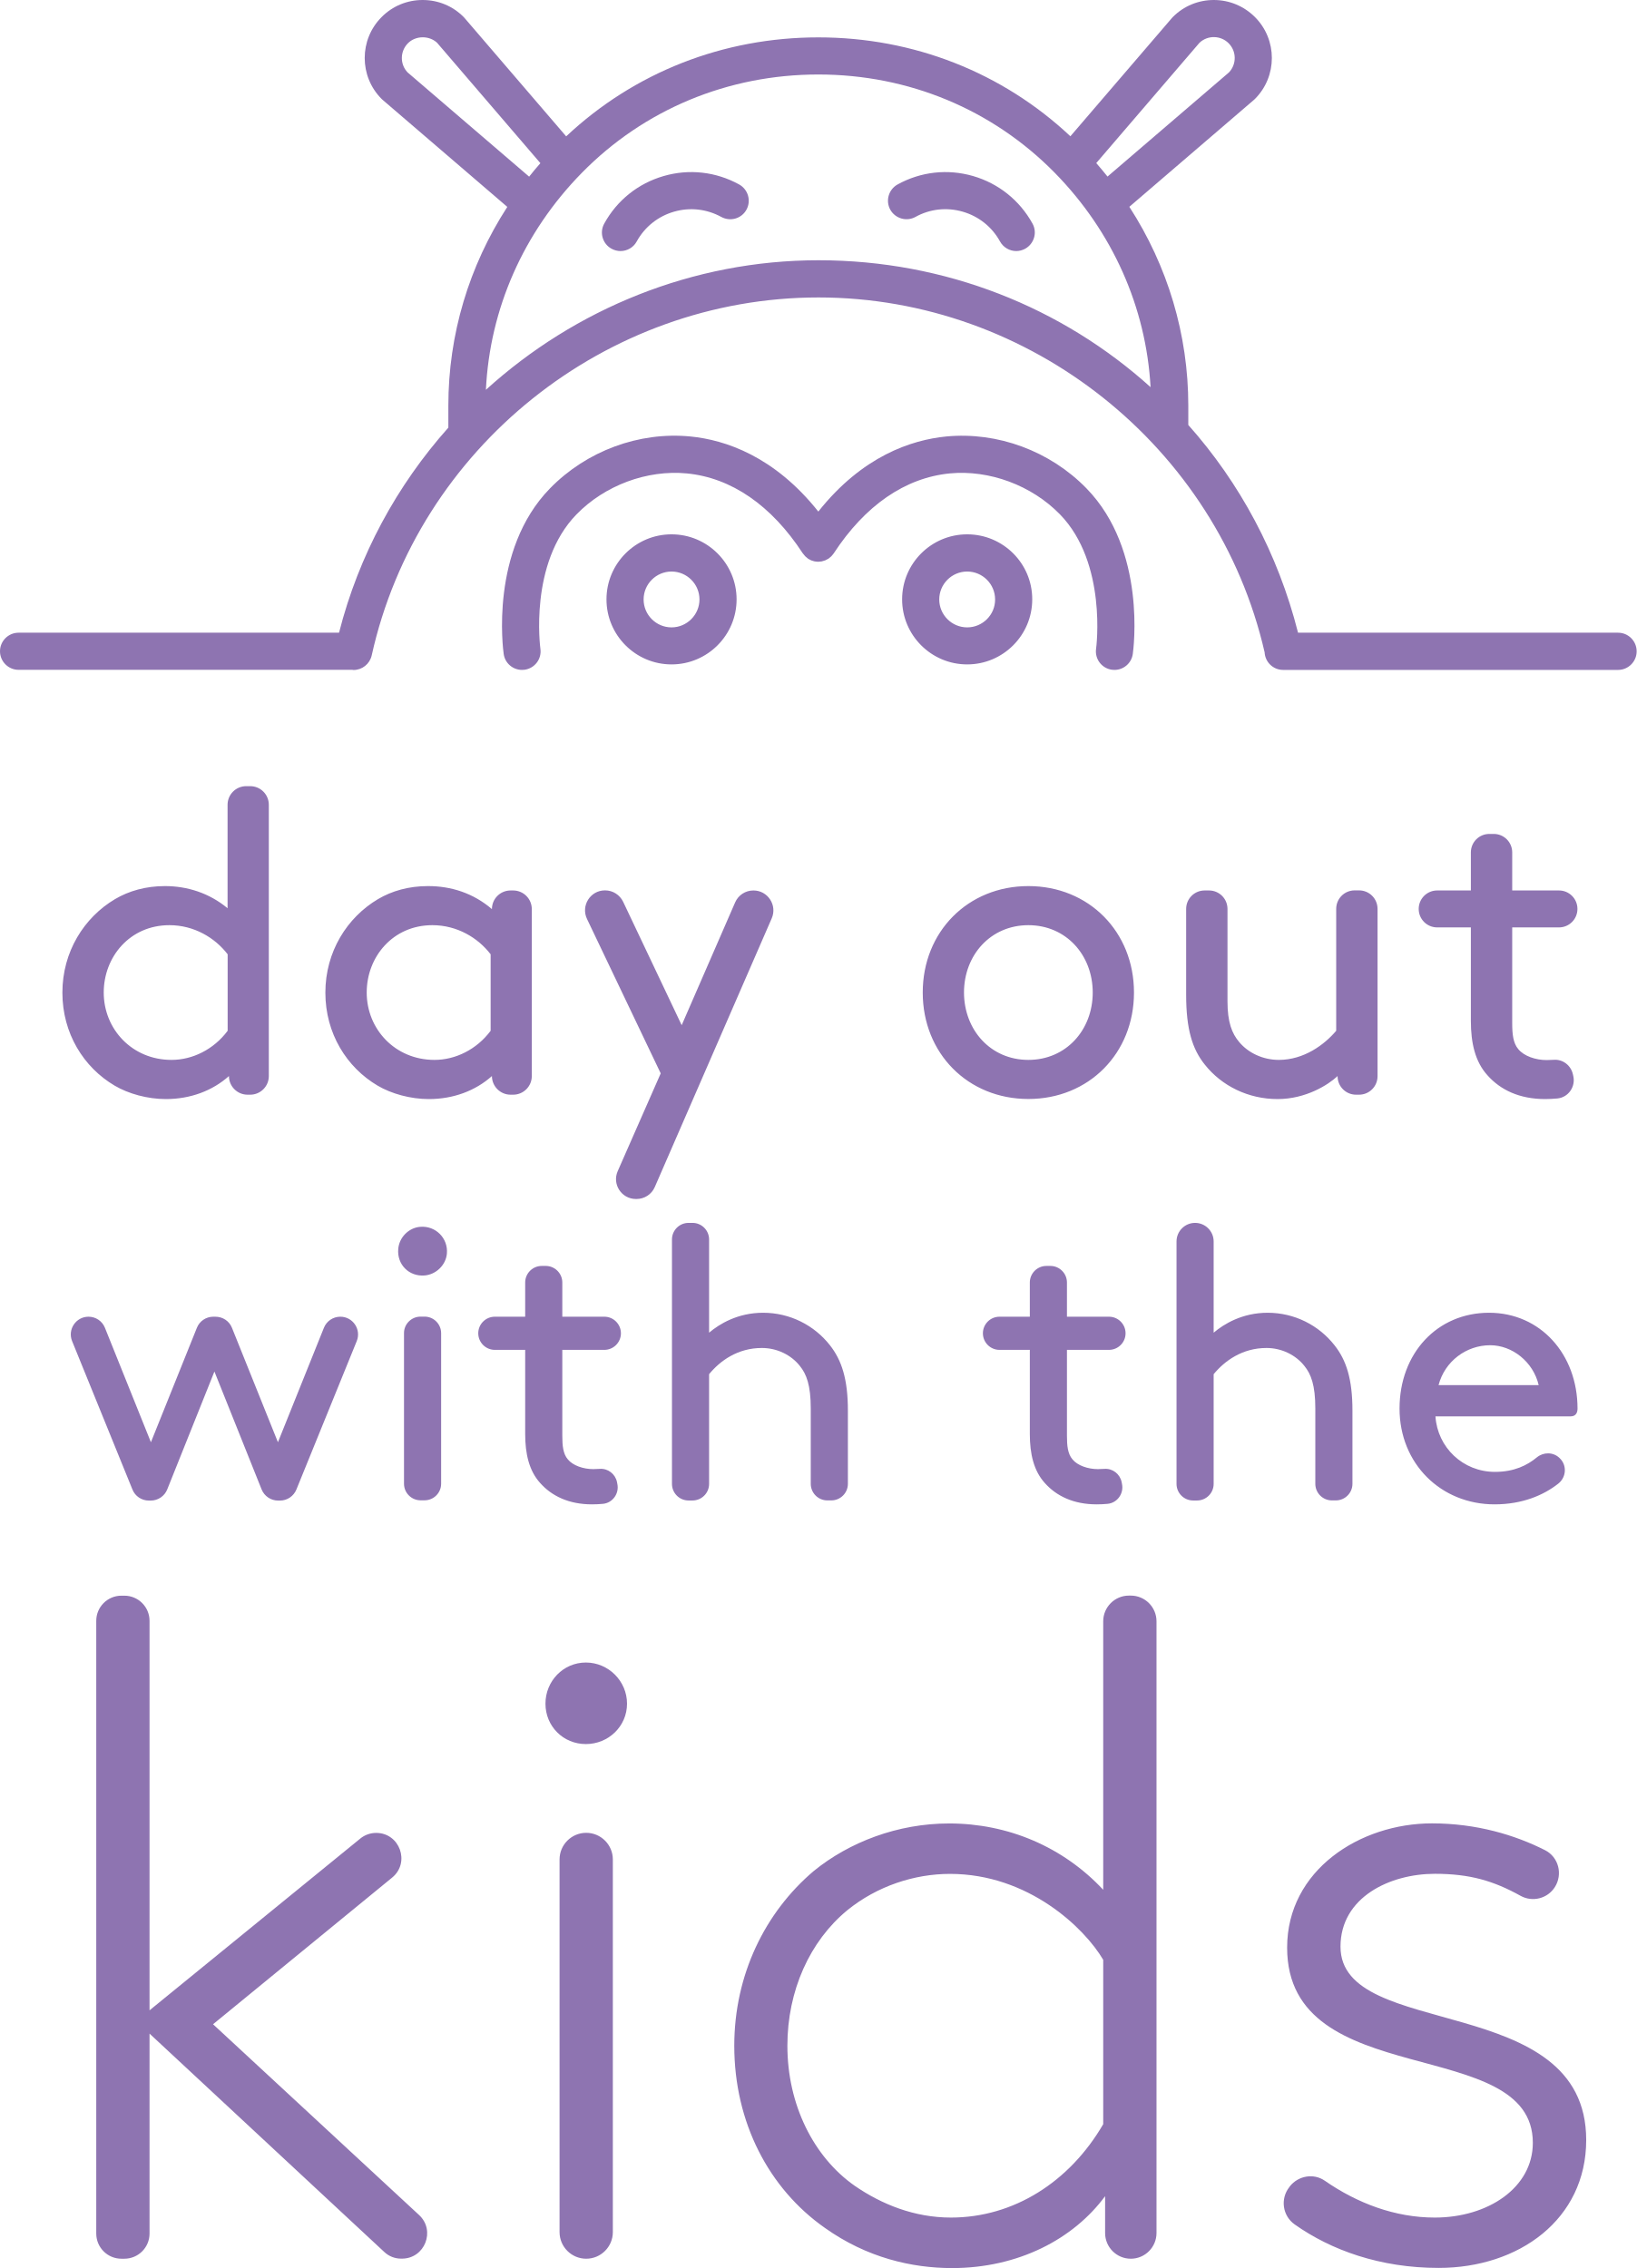
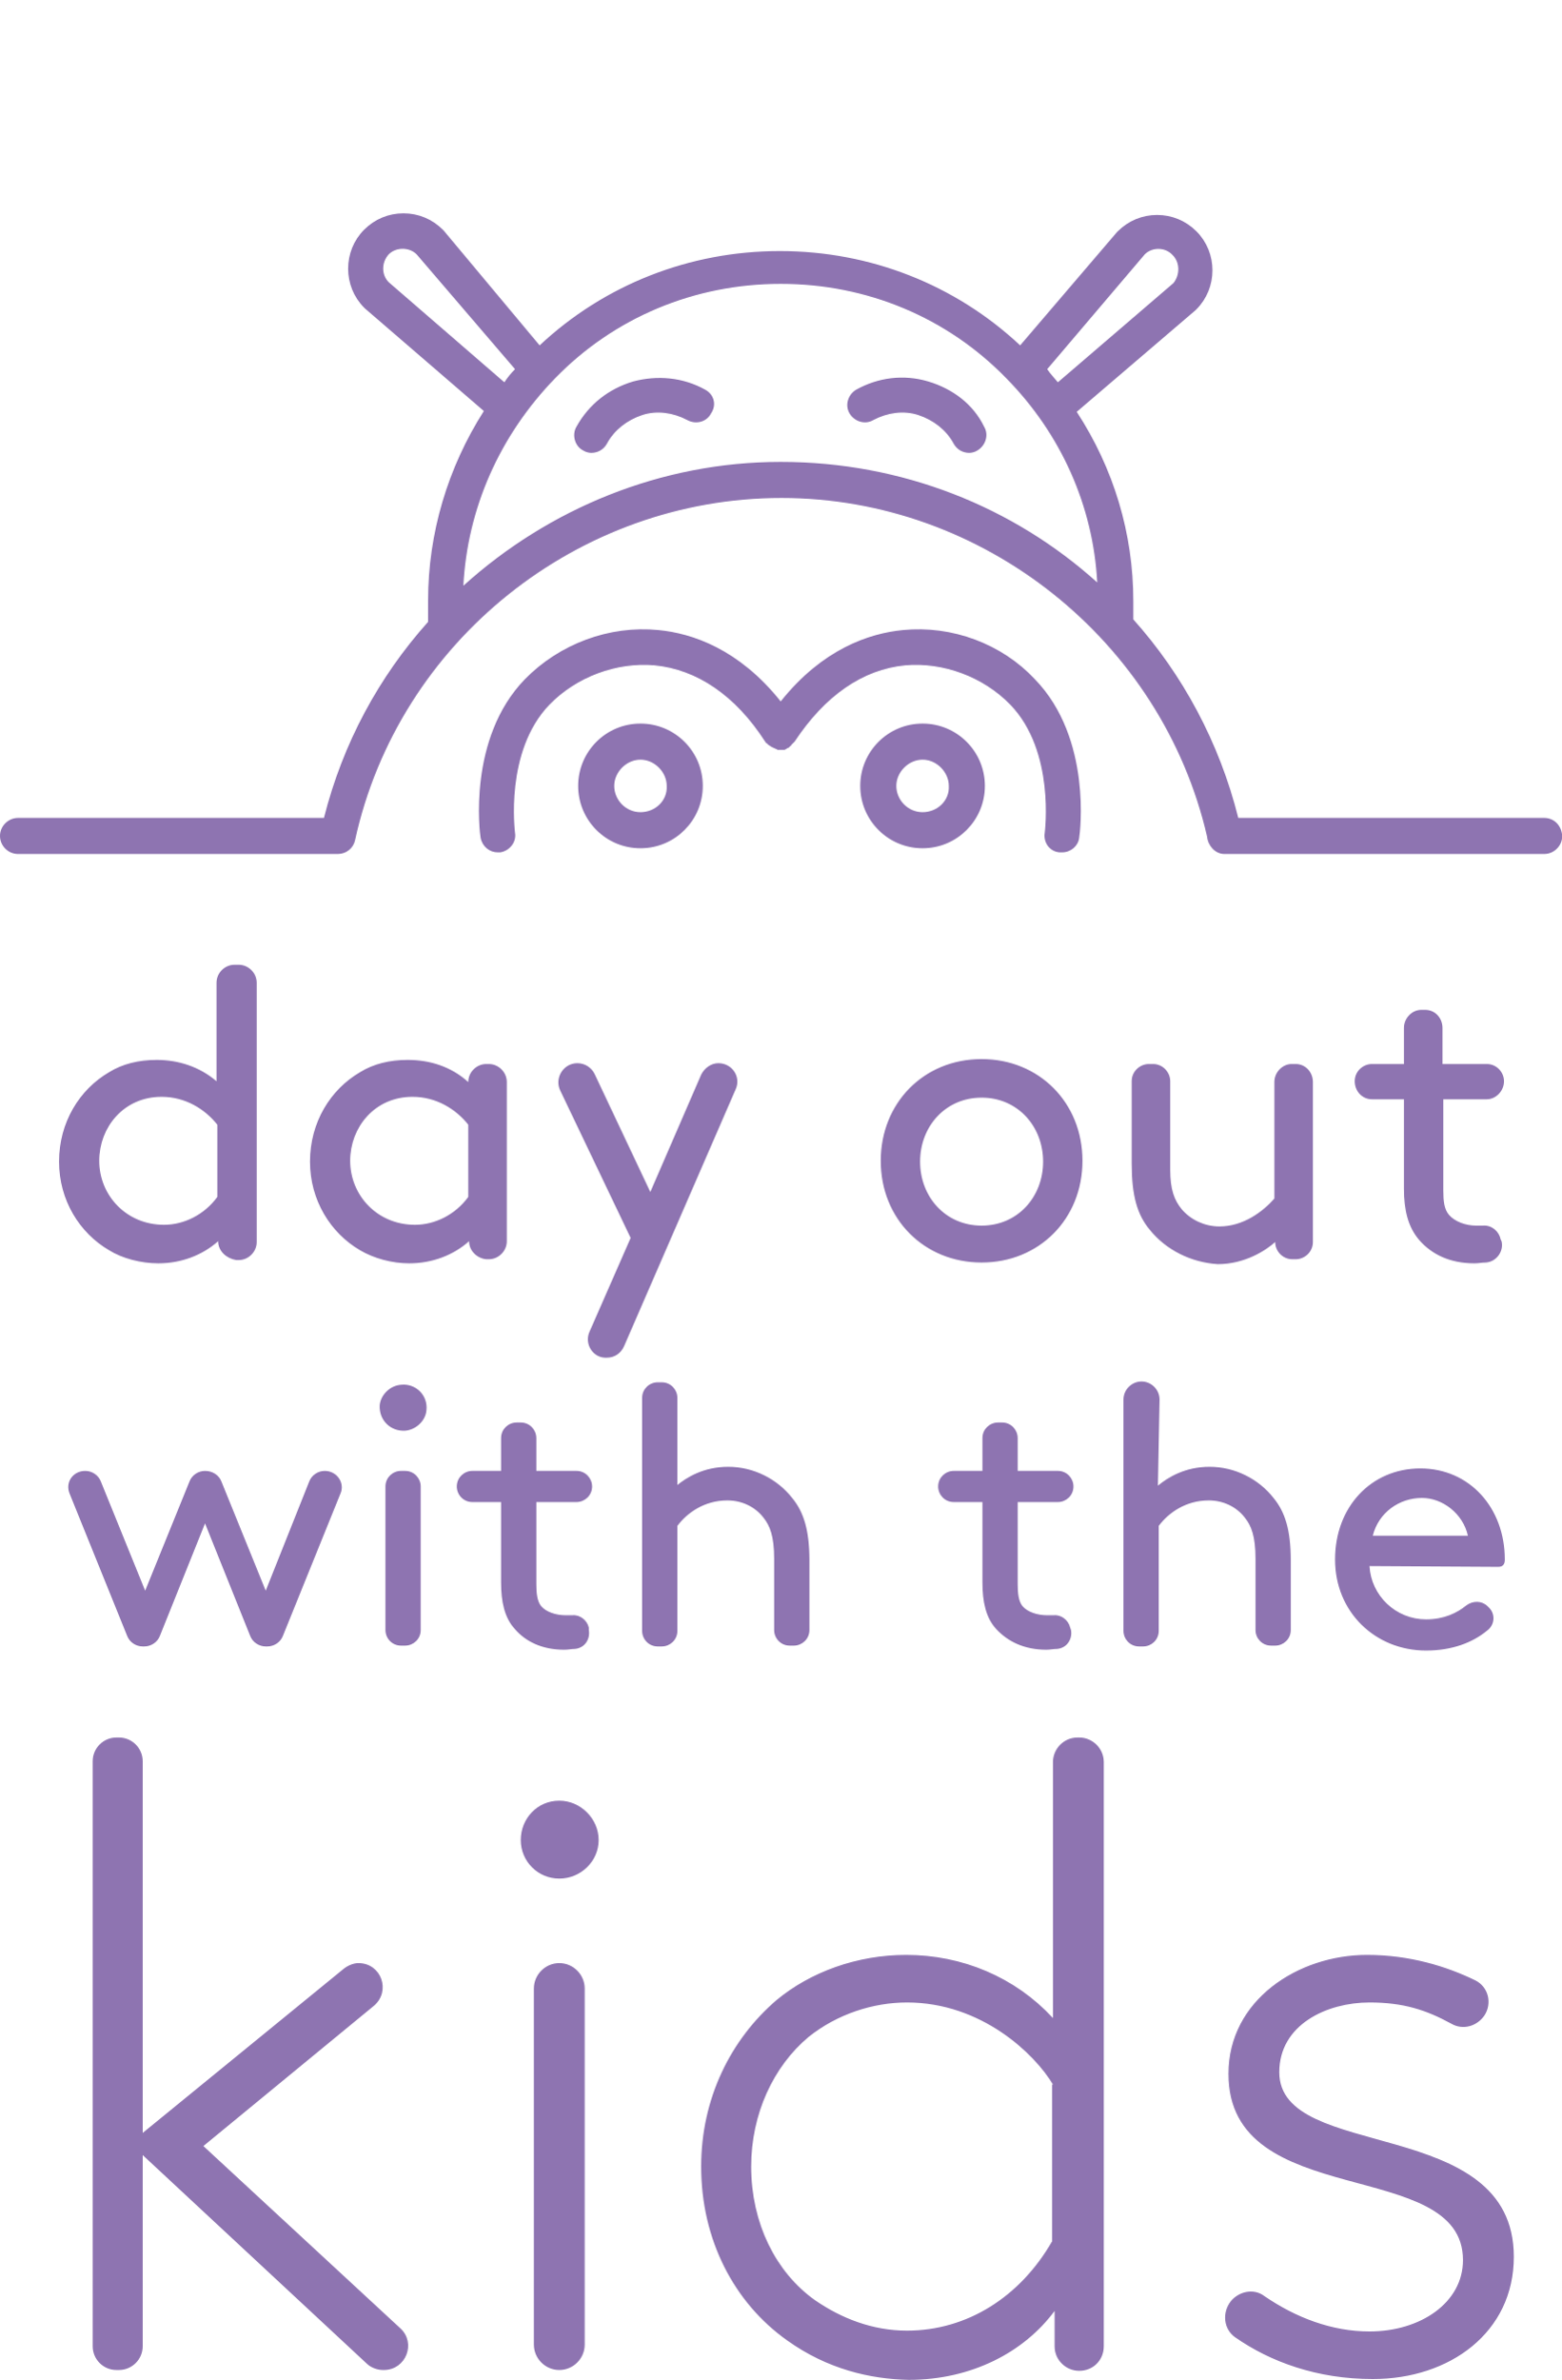
- <svg xmlns="http://www.w3.org/2000/svg" version="1.1" id="Layer_1" x="0px" y="0px" viewBox="0 0 190.44 263.97" style="enable-background:new 0 0 190.44 263.97;" xml:space="preserve">
+ <svg xmlns="http://www.w3.org/2000/svg" version="1.1" id="Layer_1" x="0px" y="0px" viewBox="0 0 190.4 290" style="enable-background:new 0 0 190.4 290;" xml:space="preserve">
  <style type="text/css">
	.st0{fill:#8E74B1;}
</style>
-   <path class="st0" d="M26.64,125.24c-1.92,1.72-4.5,2.68-7.34,2.68c-2.12,0-4.35-0.61-5.97-1.57c-3.59-2.12-6.07-6.07-6.07-10.82  c0-4.76,2.53-8.75,6.12-10.88c1.62-0.96,3.59-1.52,5.82-1.52c2.58,0,5.16,0.81,7.28,2.58V93.67c0-1.2,0.97-2.17,2.17-2.17h0.46  c1.2,0,2.17,0.97,2.17,2.17v31.57c0,1.2-0.97,2.17-2.17,2.17h-0.3C27.61,127.41,26.64,126.44,26.64,125.24L26.64,125.24z   M26.49,111.07c-1.47-1.92-3.9-3.39-6.78-3.39c-4.6,0-7.64,3.69-7.64,7.84c0,4.25,3.29,7.84,7.89,7.84c2.43,0,4.91-1.21,6.53-3.39  V111.07z M57.24,125.24c-1.92,1.72-4.5,2.68-7.34,2.68c-2.12,0-4.35-0.61-5.97-1.57c-3.59-2.12-6.07-6.07-6.07-10.82  c0-4.76,2.53-8.75,6.12-10.88c1.62-0.96,3.59-1.52,5.82-1.52c2.68,0,5.26,0.81,7.44,2.68v0c0-1.2,0.97-2.17,2.17-2.17h0.3  c1.2,0,2.17,0.97,2.17,2.17v19.43c0,1.2-0.97,2.17-2.17,2.17h-0.3C58.22,127.41,57.24,126.44,57.24,125.24L57.24,125.24z   M57.09,111.07c-1.47-1.92-3.9-3.39-6.78-3.39c-4.6,0-7.64,3.69-7.64,7.84c0,4.25,3.29,7.84,7.89,7.84c2.43,0,4.91-1.21,6.53-3.39  V111.07z M71.88,136.3l5-11.37l-8.58-17.98c-0.73-1.54,0.39-3.32,2.09-3.32h0.02c0.9,0,1.71,0.52,2.1,1.33l6.81,14.36l6.22-14.29  c0.37-0.85,1.2-1.39,2.13-1.39h0c1.67,0,2.79,1.71,2.13,3.24l-13.61,31.28c-0.37,0.85-1.2,1.39-2.13,1.39H74  C72.32,139.55,71.2,137.83,71.88,136.3z M119.66,103.13c7.03,0,12.29,5.31,12.29,12.39s-5.26,12.39-12.29,12.39  s-12.29-5.31-12.29-12.39S112.63,103.13,119.66,103.13z M119.66,123.36c4.4,0,7.49-3.49,7.49-7.84c0-4.35-3.09-7.84-7.49-7.84  c-4.4,0-7.49,3.49-7.49,7.84C112.18,119.87,115.26,123.36,119.66,123.36z M140.2,123.92c-1.47-1.82-2.18-4.15-2.18-8.14v-9.99  c0-1.19,0.96-2.15,2.15-2.15h0.51c1.19,0,2.15,0.96,2.15,2.15v10.75c0,2.43,0.51,3.74,1.37,4.75c1.06,1.27,2.78,2.07,4.6,2.07  c2.93,0,5.31-1.77,6.68-3.39v-14.19c0-1.19,0.96-2.15,2.15-2.15h0.51c1.19,0,2.15,0.96,2.15,2.15v19.48c0,1.19-0.96,2.15-2.15,2.15  h-0.35c-1.19,0-2.15-0.96-2.15-2.15v-0.02c-1.06,1.01-3.69,2.68-6.98,2.68C145.26,127.92,142.17,126.4,140.2,123.92z M183.07,125.25  c0.28,1.25-0.59,2.48-1.86,2.6c-0.46,0.04-0.94,0.07-1.41,0.07c-2.99,0-5.21-1.06-6.73-2.78c-1.42-1.57-1.92-3.74-1.92-6.32v-10.88  h-3.92c-1.19,0-2.15-0.96-2.15-2.15v0c0-1.19,0.96-2.15,2.15-2.15h3.92v-4.43c0-1.19,0.96-2.15,2.15-2.15h0.51  c1.19,0,2.15,0.96,2.15,2.15v4.43h5.44c1.19,0,2.15,0.96,2.15,2.15v0c0,1.19-0.96,2.15-2.15,2.15h-5.44v11.13  c0,1.27,0.1,2.33,0.71,3.04c0.66,0.81,2.02,1.27,3.29,1.27c0.24,0,0.53-0.01,0.84-0.03c1.05-0.08,1.99,0.65,2.22,1.68L183.07,125.25  z M26.99,154.54l5.35,13.32l5.35-13.32c0.31-0.78,1.07-1.29,1.91-1.29h0c1.46,0,2.46,1.48,1.91,2.84l-7.02,17.27  c-0.32,0.78-1.07,1.29-1.91,1.29h-0.22c-0.84,0-1.6-0.51-1.92-1.3l-5.49-13.72l-5.49,13.72c-0.31,0.78-1.07,1.3-1.92,1.3h-0.22  c-0.84,0-1.6-0.51-1.91-1.29l-7.02-17.27c-0.55-1.36,0.45-2.84,1.91-2.84h0c0.84,0,1.6,0.51,1.91,1.29l5.35,13.32l5.35-13.32  c0.31-0.78,1.07-1.29,1.91-1.29h0.21C25.92,153.24,26.68,153.76,26.99,154.54z M48.88,142.79c1.8-0.16,3.28,1.32,3.12,3.12  c-0.12,1.33-1.26,2.43-2.59,2.54c-1.81,0.15-3.23-1.27-3.07-3.08C46.44,144.04,47.54,142.9,48.88,142.79z M48.94,153.24h0.46  c1.07,0,1.93,0.87,1.93,1.93v17.52c0,1.07-0.87,1.93-1.93,1.93h-0.46c-1.07,0-1.93-0.87-1.93-1.93v-17.52  C47,154.11,47.87,153.24,48.94,153.24z M71.83,172.69c0.25,1.12-0.53,2.23-1.67,2.34c-0.42,0.04-0.85,0.06-1.27,0.06  c-2.69,0-4.69-0.96-6.05-2.5c-1.27-1.41-1.73-3.37-1.73-5.69v-9.79h-3.53c-1.07,0-1.93-0.87-1.93-1.93l0,0  c0-1.07,0.87-1.93,1.93-1.93h3.53v-3.98c0-1.07,0.87-1.93,1.93-1.93h0.46c1.07,0,1.93,0.87,1.93,1.93v3.98h4.89  c1.07,0,1.93,0.87,1.93,1.93l0,0c0,1.07-0.87,1.93-1.93,1.93h-4.89v10.01c0,1.14,0.09,2.09,0.64,2.73c0.59,0.73,1.82,1.14,2.96,1.14  c0.21,0,0.48-0.01,0.76-0.03c0.95-0.07,1.8,0.59,2,1.52L71.83,172.69z M82.51,155.11c1.18-1,3.32-2.32,6.28-2.32  c3.14,0,5.96,1.46,7.78,3.78c1.36,1.73,2.09,3.92,2.09,7.6v8.53c0,1.07-0.87,1.93-1.93,1.93h-0.46c-1.07,0-1.93-0.87-1.93-1.93  v-8.76c0-2.73-0.5-4.01-1.27-4.96c-1-1.27-2.64-2.09-4.42-2.09c-2.82,0-4.87,1.5-6.14,3.05v12.77c0,1.07-0.87,1.93-1.93,1.93h-0.46  c-1.07,0-1.93-0.87-1.93-1.93v-28.45c0-1.07,0.87-1.93,1.93-1.93h0.46c1.07,0,1.93,0.87,1.93,1.93V155.11z M130.55,172.69  c0.25,1.12-0.53,2.23-1.67,2.34c-0.42,0.04-0.85,0.06-1.27,0.06c-2.68,0-4.69-0.96-6.05-2.5c-1.27-1.41-1.73-3.37-1.73-5.69v-9.79  h-3.53c-1.07,0-1.93-0.87-1.93-1.93l0,0c0-1.07,0.87-1.93,1.93-1.93h3.53v-3.98c0-1.07,0.87-1.93,1.93-1.93h0.46  c1.07,0,1.93,0.87,1.93,1.93v3.98h4.89c1.07,0,1.93,0.87,1.93,1.93l0,0c0,1.07-0.87,1.93-1.93,1.93h-4.89v10.01  c0,1.14,0.09,2.09,0.64,2.73c0.59,0.73,1.82,1.14,2.96,1.14c0.21,0,0.48-0.01,0.76-0.03c0.95-0.07,1.8,0.59,2,1.52L130.55,172.69z   M141.22,155.11c1.18-1,3.32-2.32,6.28-2.32c3.14,0,5.96,1.46,7.78,3.78c1.37,1.73,2.09,3.92,2.09,7.6v8.53  c0,1.07-0.87,1.93-1.93,1.93h-0.46c-1.07,0-1.93-0.87-1.93-1.93v-8.76c0-2.73-0.5-4.01-1.27-4.96c-1-1.27-2.64-2.09-4.41-2.09  c-2.82,0-4.87,1.5-6.15,3.05v12.77c0,1.07-0.87,1.93-1.93,1.93h-0.46c-1.07,0-1.93-0.87-1.93-1.93v-28.22  c0-1.19,0.97-2.16,2.16-2.16l0,0c1.19,0,2.16,0.97,2.16,2.16V155.11z M167.03,164.85c0.23,3.6,3.19,6.46,6.92,6.46  c2.24,0,3.75-0.76,4.88-1.69c0.77-0.63,1.88-0.63,2.61,0.05l0.05,0.05c0.86,0.82,0.77,2.21-0.16,2.95  c-1.73,1.37-4.22,2.42-7.42,2.42c-6.24,0-11.06-4.73-11.06-11.15c0-6.42,4.37-11.15,10.42-11.15c5.96,0,10.29,4.82,10.29,11.15  c0,0.37-0.12,0.9-0.79,0.91H167.03z M167.39,161.21h11.65c-0.64-2.73-3.1-4.64-5.64-4.64C170.62,156.57,168.12,158.43,167.39,161.21  z M44.71,262.1L17.4,236.69v23.27c0,1.62-1.31,2.93-2.93,2.93h-0.34c-1.62,0-2.93-1.31-2.93-2.93v-71.31c0-1.62,1.31-2.93,2.93-2.93  h0.34c1.62,0,2.93,1.31,2.93,2.93v45.33l24.52-19.99c0.52-0.43,1.18-0.66,1.85-0.66h0c2.75,0,3.99,3.45,1.86,5.2L24.79,235.6  l23.97,22.2c1.96,1.81,0.67,5.08-1.99,5.08H46.7C45.96,262.89,45.25,262.61,44.71,262.1z M68.17,193.5c2.63,0,4.79,2.16,4.79,4.79  s-2.16,4.7-4.79,4.7c-2.63,0-4.7-2.07-4.7-4.7S65.54,193.5,68.17,193.5z M68.21,213.32L68.21,213.32c1.71,0,3.1,1.39,3.1,3.1v43.37  c0,1.71-1.39,3.1-3.1,3.1h0c-1.71,0-3.1-1.39-3.1-3.1v-43.37C65.11,214.71,66.5,213.32,68.21,213.32z M95.98,259.3  c-6.52-4.57-10.54-12.28-10.54-21.2c0-8.26,3.59-15.54,9.24-20.33c4.13-3.37,9.78-5.54,15.76-5.54c6.85,0,13.26,2.72,17.93,7.72  V188.7c0-1.65,1.34-2.99,2.99-2.99h0.22c1.65,0,2.99,1.34,2.99,2.99v71.2c0,1.65-1.34,2.99-2.99,2.99h0c-1.65,0-2.99-1.34-2.99-2.99  v-4.29c-3.69,5-10.11,8.37-17.83,8.37C106.09,263.97,100.87,262.78,95.98,259.3z M128.37,228.1c-2.17-3.7-8.7-10-17.83-10  c-4.13,0-8.48,1.41-11.96,4.24c-4.35,3.59-6.96,9.35-6.96,15.76c0,6.85,3.04,12.94,7.83,16.3c3.15,2.17,6.96,3.7,11.2,3.7  c7.28,0,13.8-4.13,17.72-10.87V228.1z M150.09,254.46c0.98-1.23,2.76-1.55,4.06-0.65c3.79,2.63,8.18,4.29,12.8,4.29  c6.2,0,11.41-3.48,11.41-8.7c0-12.72-28.59-5.76-28.59-22.72c0-9.02,8.48-14.46,16.85-14.46c5.2,0,9.68,1.36,13.16,3.12  c1.58,0.8,2.09,2.81,1.14,4.3l0,0c-0.85,1.34-2.61,1.78-3.99,1.01c-3.12-1.73-5.88-2.56-9.97-2.56c-5.22,0-10.98,2.72-10.98,8.48  c0,10.98,28.59,5.11,28.59,22.5c0,9.24-7.83,14.89-17.17,14.89c-6.82,0-12.52-2.07-16.75-5.06c-1.42-1-1.7-2.99-0.62-4.35  L150.09,254.46z M78.14,62.19c-4.18,0-7.57,3.4-7.57,7.57c0,4.18,3.4,7.57,7.57,7.57c4.18,0,7.57-3.4,7.57-7.57  C85.71,65.58,82.31,62.19,78.14,62.19z M78.14,73.02c-1.79,0-3.25-1.46-3.25-3.25c0-1.79,1.46-3.25,3.25-3.25  c1.79,0,3.25,1.46,3.25,3.25C81.39,71.55,79.93,73.02,78.14,73.02z M112.54,62.19c-4.18,0-7.57,3.4-7.57,7.57  c0,4.18,3.4,7.57,7.57,7.57c4.18,0,7.57-3.4,7.57-7.57C120.12,65.58,116.72,62.19,112.54,62.19z M112.54,73.02  c-1.79,0-3.25-1.46-3.25-3.25c0-1.79,1.46-3.25,3.25-3.25c1.79,0,3.25,1.46,3.25,3.25C115.8,71.55,114.34,73.02,112.54,73.02z   M188.28,73.64h-37.24c-2.34-9.24-6.79-17.46-12.77-24.18v-2.25c0-8.27-2.4-16.24-6.86-23.14l14.49-12.44  c0.04-0.04,0.08-0.07,0.12-0.11c2.63-2.63,2.63-6.91,0-9.54C144.73,0.7,143.04,0,141.24,0c-1.8,0-3.5,0.7-4.77,1.98  c-0.04,0.04-0.08,0.08-0.11,0.12l-11.81,13.76c-7.91-7.43-18.26-11.51-29.33-11.51c-11.07,0-21.42,4.08-29.34,11.52L54.06,2.1  c-0.04-0.04-0.07-0.08-0.11-0.12C52.68,0.7,50.99,0,49.18,0c-1.8,0-3.5,0.7-4.77,1.98c-2.63,2.63-2.63,6.91,0,9.54  c0.04,0.04,0.08,0.08,0.12,0.11l14.5,12.45c-4.46,6.89-6.86,14.86-6.86,23.13v2.56C46.2,56.47,41.75,64.6,39.45,73.64H2.16  C0.97,73.64,0,74.61,0,75.8c0,1.19,0.97,2.16,2.16,2.16h38.83c0.05,0,0.1,0.02,0.15,0.02c0.99,0,1.88-0.69,2.11-1.69  c5.35-24.15,27.22-41.67,51.99-41.67c24.61,0,46.41,17.36,51.91,41.3c0.06,1.14,0.99,2.05,2.15,2.05h38.98  c1.19,0,2.16-0.97,2.16-2.16C190.44,74.61,189.47,73.64,188.28,73.64z M139.57,4.98c0.95-0.9,2.46-0.88,3.39,0.05  c0.93,0.93,0.95,2.43,0.05,3.39l-14.14,12.13c-0.42-0.53-0.86-1.05-1.31-1.57L139.57,4.98z M47.42,8.42  c-0.9-0.95-0.88-2.45,0.05-3.39c0.9-0.9,2.46-0.92,3.39-0.05l12.02,14.01c-0.45,0.51-0.89,1.04-1.31,1.57L47.42,8.42z M95.24,30.29  c-14.64,0-28.34,5.67-38.7,15.08c0.45-9.42,4.37-18.33,11.16-25.25c7.24-7.38,17.01-11.45,27.52-11.45  c10.5,0,20.27,4.07,27.52,11.45c6.71,6.84,10.62,15.63,11.14,24.94C123.61,35.79,110.03,30.29,95.24,30.29z M86.01,21.47  c-2.71-1.49-5.83-1.84-8.79-0.98c-2.97,0.86-5.42,2.82-6.91,5.53c-0.58,1.04-0.2,2.36,0.85,2.93c0.33,0.18,0.69,0.27,1.04,0.27  c0.76,0,1.5-0.4,1.89-1.12c0.93-1.69,2.47-2.92,4.33-3.46c1.86-0.54,3.81-0.32,5.51,0.61c1.05,0.57,2.36,0.2,2.93-0.85  C87.43,23.36,87.05,22.05,86.01,21.47z M113.23,20.49c-2.97-0.86-6.09-0.51-8.79,0.98c-1.04,0.58-1.42,1.89-0.85,2.93  c0.58,1.04,1.89,1.42,2.93,0.85c1.69-0.94,3.65-1.15,5.51-0.61c1.86,0.54,3.4,1.77,4.33,3.46c0.39,0.71,1.13,1.12,1.89,1.12  c0.35,0,0.71-0.09,1.04-0.27c1.04-0.58,1.43-1.89,0.85-2.93C118.65,23.32,116.19,21.35,113.23,20.49z M110.11,50.8  c-4.07,0.4-9.77,2.29-14.89,8.74C90.1,53.1,84.4,51.2,80.33,50.8c-5.97-0.58-12.08,1.68-16.34,6.05c-7.02,7.2-5.45,18.78-5.38,19.27  c0.15,1.08,1.08,1.85,2.13,1.85c0.1,0,0.21-0.01,0.31-0.02c1.18-0.17,2-1.26,1.83-2.44c-0.01-0.1-1.35-9.94,4.2-15.64  c3.3-3.39,8.22-5.21,12.83-4.77c5.19,0.5,9.86,3.72,13.5,9.3c0,0,0.01,0.01,0.01,0.01c0.06,0.08,0.12,0.16,0.19,0.23  c0.03,0.03,0.05,0.07,0.08,0.1c0.04,0.04,0.09,0.08,0.14,0.12c0.06,0.05,0.13,0.11,0.19,0.16c0,0,0.01,0.01,0.01,0.01  c0.05,0.03,0.1,0.05,0.15,0.08c0.07,0.04,0.14,0.08,0.21,0.11c0.07,0.03,0.15,0.05,0.22,0.07c0.06,0.02,0.12,0.04,0.18,0.05  c0.08,0.02,0.16,0.02,0.24,0.03c0.06,0.01,0.12,0.01,0.18,0.01c0.08,0,0.15-0.01,0.23-0.02c0.06-0.01,0.12-0.01,0.18-0.02  c0.08-0.02,0.15-0.04,0.23-0.07c0.06-0.02,0.11-0.03,0.17-0.05c0.09-0.04,0.17-0.08,0.25-0.13c0.04-0.02,0.08-0.04,0.12-0.06  c0,0,0.01-0.01,0.01-0.01c0.08-0.05,0.15-0.12,0.22-0.18c0.04-0.03,0.08-0.06,0.11-0.09c0.03-0.03,0.06-0.08,0.09-0.11  c0.06-0.07,0.13-0.14,0.18-0.22c0,0,0.01-0.01,0.01-0.01c3.65-5.59,8.32-8.8,13.5-9.31c4.6-0.44,9.53,1.38,12.83,4.77  c5.51,5.66,4.22,15.53,4.2,15.64c-0.17,1.18,0.65,2.27,1.83,2.44c0.1,0.01,0.21,0.02,0.31,0.02c1.06,0,1.98-0.78,2.13-1.85  c0.07-0.49,1.64-12.06-5.38-19.27C122.19,52.49,116.08,50.23,110.11,50.8z" />
+   <path class="st0" d="M26.6,151.3c-1.9,1.7-4.5,2.7-7.3,2.7c-2.1,0-4.4-0.6-6-1.6c-3.6-2.1-6.1-6.1-6.1-10.8c0-4.8,2.5-8.8,6.1-10.9  c1.6-1,3.6-1.5,5.8-1.5c2.6,0,5.2,0.8,7.3,2.6v-12c0-1.2,1-2.2,2.2-2.2h0.5c1.2,0,2.2,1,2.2,2.2v31.6c0,1.2-1,2.2-2.2,2.2h-0.3  C27.6,153.4,26.6,152.5,26.6,151.3L26.6,151.3z M26.5,137.1c-1.5-1.9-3.9-3.4-6.8-3.4c-4.6,0-7.6,3.7-7.6,7.8c0,4.2,3.3,7.8,7.9,7.8  c2.4,0,4.9-1.2,6.5-3.4V137.1z M57.2,151.3c-1.9,1.7-4.5,2.7-7.3,2.7c-2.1,0-4.3-0.6-6-1.6c-3.6-2.1-6.1-6.1-6.1-10.8  c0-4.8,2.5-8.8,6.1-10.9c1.6-1,3.6-1.5,5.8-1.5c2.7,0,5.3,0.8,7.4,2.7l0,0c0-1.2,1-2.2,2.2-2.2h0.3c1.2,0,2.2,1,2.2,2.2v19.4  c0,1.2-1,2.2-2.2,2.2h-0.3C58.2,153.4,57.2,152.5,57.2,151.3L57.2,151.3z M57.1,137.1c-1.5-1.9-3.9-3.4-6.8-3.4  c-4.6,0-7.6,3.7-7.6,7.8c0,4.2,3.3,7.8,7.9,7.8c2.4,0,4.9-1.2,6.5-3.4V137.1z M71.9,162.3l5-11.4l-8.6-18c-0.7-1.5,0.4-3.3,2.1-3.3  h0c0.9,0,1.7,0.5,2.1,1.3l6.8,14.4l6.2-14.3c0.4-0.8,1.2-1.4,2.1-1.4l0,0c1.7,0,2.8,1.7,2.1,3.2l-13.6,31.3  c-0.4,0.9-1.2,1.4-2.1,1.4H74C72.3,165.6,71.2,163.8,71.9,162.3z M119.7,129.1c7,0,12.3,5.3,12.3,12.4c0,7.1-5.3,12.4-12.3,12.4  s-12.3-5.3-12.3-12.4C107.4,134.5,112.6,129.1,119.7,129.1z M119.7,149.4c4.4,0,7.5-3.5,7.5-7.8s-3.1-7.8-7.5-7.8s-7.5,3.5-7.5,7.8  C112.2,145.9,115.3,149.4,119.7,149.4z M140.2,149.9c-1.5-1.8-2.2-4.1-2.2-8.1v-10c0-1.2,1-2.1,2.1-2.1h0.5c1.2,0,2.1,1,2.1,2.1  v10.8c0,2.4,0.5,3.7,1.4,4.8c1.1,1.3,2.8,2.1,4.6,2.1c2.9,0,5.3-1.8,6.7-3.4v-14.2c0-1.2,1-2.2,2.1-2.2h0.5c1.2,0,2.1,1,2.1,2.2  v19.5c0,1.2-1,2.1-2.1,2.1h-0.4c-1.2,0-2.1-1-2.1-2.1v0c-1.1,1-3.7,2.7-7,2.7C145.3,153.9,142.2,152.4,140.2,149.9z M183.1,151.3  c0.3,1.2-0.6,2.5-1.9,2.6c-0.5,0-0.9,0.1-1.4,0.1c-3,0-5.2-1.1-6.7-2.8c-1.4-1.6-1.9-3.7-1.9-6.3V134h-3.9c-1.2,0-2.1-1-2.1-2.2l0,0  c0-1.2,1-2.1,2.1-2.1h3.9v-4.4c0-1.2,1-2.2,2.1-2.2h0.5c1.2,0,2.1,1,2.1,2.2v4.4h5.4c1.2,0,2.1,1,2.1,2.1l0,0c0,1.2-1,2.2-2.1,2.2  H176v11.1c0,1.3,0.1,2.3,0.7,3c0.7,0.8,2,1.3,3.3,1.3c0.2,0,0.5,0,0.8,0c1.1-0.1,2,0.7,2.2,1.7L183.1,151.3z M27,180.6l5.4,13.3  l5.3-13.3c0.3-0.8,1.1-1.3,1.9-1.3l0,0c1.5,0,2.5,1.5,1.9,2.8l-7,17.3c-0.3,0.8-1.1,1.3-1.9,1.3h-0.2c-0.8,0-1.6-0.5-1.9-1.3  l-5.5-13.7l-5.5,13.7c-0.3,0.8-1.1,1.3-1.9,1.3h-0.2c-0.8,0-1.6-0.5-1.9-1.3l-7-17.3c-0.6-1.4,0.4-2.8,1.9-2.8l0,0  c0.8,0,1.6,0.5,1.9,1.3l5.4,13.3l5.4-13.3c0.3-0.8,1.1-1.3,1.9-1.3H25C25.9,179.3,26.7,179.8,27,180.6z M48.9,168.8  c1.8-0.2,3.3,1.3,3.1,3.1c-0.1,1.3-1.3,2.4-2.6,2.5c-1.8,0.1-3.2-1.3-3.1-3.1C46.4,170.1,47.5,168.9,48.9,168.8z M48.9,179.3h0.5  c1.1,0,1.9,0.9,1.9,1.9v17.5c0,1.1-0.9,1.9-1.9,1.9h-0.5c-1.1,0-1.9-0.9-1.9-1.9v-17.5C47,180.1,47.9,179.3,48.9,179.3z M71.8,198.7  c0.2,1.1-0.5,2.2-1.7,2.3c-0.4,0-0.8,0.1-1.3,0.1c-2.7,0-4.7-1-6-2.5c-1.3-1.4-1.7-3.4-1.7-5.7v-9.8h-3.5c-1.1,0-1.9-0.9-1.9-1.9  l0,0c0-1.1,0.9-1.9,1.9-1.9h3.5v-4c0-1.1,0.9-1.9,1.9-1.9h0.5c1.1,0,1.9,0.9,1.9,1.9v4h4.9c1.1,0,1.9,0.9,1.9,1.9l0,0  c0,1.1-0.9,1.9-1.9,1.9h-4.9v10c0,1.1,0.1,2.1,0.6,2.7c0.6,0.7,1.8,1.1,3,1.1c0.2,0,0.5,0,0.8,0c0.9-0.1,1.8,0.6,2,1.5L71.8,198.7z   M82.5,181.1c1.2-1,3.3-2.3,6.3-2.3c3.1,0,6,1.5,7.8,3.8c1.4,1.7,2.1,3.9,2.1,7.6v8.5c0,1.1-0.9,1.9-1.9,1.9h-0.5  c-1.1,0-1.9-0.9-1.9-1.9V190c0-2.7-0.5-4-1.3-5c-1-1.3-2.6-2.1-4.4-2.1c-2.8,0-4.9,1.5-6.1,3.1v12.8c0,1.1-0.9,1.9-1.9,1.9h-0.5  c-1.1,0-1.9-0.9-1.9-1.9v-28.4c0-1.1,0.9-1.9,1.9-1.9h0.5c1.1,0,1.9,0.9,1.9,1.9V181.1z M130.6,198.7c0.2,1.1-0.5,2.2-1.7,2.3  c-0.4,0-0.9,0.1-1.3,0.1c-2.7,0-4.7-1-6.1-2.5c-1.3-1.4-1.7-3.4-1.7-5.7v-9.8h-3.5c-1.1,0-1.9-0.9-1.9-1.9l0,0  c0-1.1,0.9-1.9,1.9-1.9h3.5v-4c0-1.1,0.9-1.9,1.9-1.9h0.5c1.1,0,1.9,0.9,1.9,1.9v4h4.9c1.1,0,1.9,0.9,1.9,1.9l0,0  c0,1.1-0.9,1.9-1.9,1.9h-4.9v10c0,1.1,0.1,2.1,0.6,2.7c0.6,0.7,1.8,1.1,3,1.1c0.2,0,0.5,0,0.8,0c0.9-0.1,1.8,0.6,2,1.5L130.6,198.7z   M141.2,181.1c1.2-1,3.3-2.3,6.3-2.3c3.1,0,6,1.5,7.8,3.8c1.4,1.7,2.1,3.9,2.1,7.6v8.5c0,1.1-0.9,1.9-1.9,1.9H155  c-1.1,0-1.9-0.9-1.9-1.9V190c0-2.7-0.5-4-1.3-5c-1-1.3-2.6-2.1-4.4-2.1c-2.8,0-4.9,1.5-6.1,3.1v12.8c0,1.1-0.9,1.9-1.9,1.9h-0.5  c-1.1,0-1.9-0.9-1.9-1.9v-28.2c0-1.2,1-2.2,2.2-2.2l0,0c1.2,0,2.2,1,2.2,2.2L141.2,181.1L141.2,181.1z M167,190.9  c0.2,3.6,3.2,6.5,6.9,6.5c2.2,0,3.8-0.8,4.9-1.7c0.8-0.6,1.9-0.6,2.6,0.1l0.1,0.1c0.9,0.8,0.8,2.2-0.2,2.9c-1.7,1.4-4.2,2.4-7.4,2.4  c-6.2,0-11.1-4.7-11.1-11.1s4.4-11.1,10.4-11.1c6,0,10.3,4.8,10.3,11.1c0,0.4-0.1,0.9-0.8,0.9L167,190.9L167,190.9z M167.4,187.2  H179c-0.6-2.7-3.1-4.6-5.6-4.6C170.6,182.6,168.1,184.4,167.4,187.2z M44.7,288.1l-27.3-25.4V286c0,1.6-1.3,2.9-2.9,2.9h-0.3  c-1.6,0-2.9-1.3-2.9-2.9v-71.3c0-1.6,1.3-2.9,2.9-2.9h0.3c1.6,0,2.9,1.3,2.9,2.9V260l24.5-20c0.5-0.4,1.2-0.7,1.8-0.7l0,0  c2.8,0,4,3.4,1.9,5.2l-20.8,17.1l24,22.2c2,1.8,0.7,5.1-2,5.1h-0.1C46,288.9,45.2,288.6,44.7,288.1z M68.2,219.5  c2.6,0,4.8,2.2,4.8,4.8s-2.2,4.7-4.8,4.7s-4.7-2.1-4.7-4.7S65.5,219.5,68.2,219.5z M68.2,239.3L68.2,239.3c1.7,0,3.1,1.4,3.1,3.1  v43.4c0,1.7-1.4,3.1-3.1,3.1l0,0c-1.7,0-3.1-1.4-3.1-3.1v-43.4C65.1,240.7,66.5,239.3,68.2,239.3z M96,285.3  c-6.5-4.6-10.5-12.3-10.5-21.2c0-8.3,3.6-15.5,9.2-20.3c4.1-3.4,9.8-5.5,15.8-5.5c6.8,0,13.3,2.7,17.9,7.7v-31.2c0-1.6,1.3-3,3-3  h0.2c1.6,0,3,1.3,3,3v71.2c0,1.7-1.3,3-3,3l0,0c-1.6,0-3-1.3-3-3v-4.3c-3.7,5-10.1,8.4-17.8,8.4C106.1,290,100.9,288.8,96,285.3z   M128.4,254.1c-2.2-3.7-8.7-10-17.8-10c-4.1,0-8.5,1.4-12,4.2c-4.3,3.6-7,9.4-7,15.8c0,6.9,3,12.9,7.8,16.3c3.2,2.2,7,3.7,11.2,3.7  c7.3,0,13.8-4.1,17.7-10.9V254.1z M150.1,280.5c1-1.2,2.8-1.6,4.1-0.6c3.8,2.6,8.2,4.3,12.8,4.3c6.2,0,11.4-3.5,11.4-8.7  c0-12.7-28.6-5.8-28.6-22.7c0-9,8.5-14.5,16.9-14.5c5.2,0,9.7,1.4,13.2,3.1c1.6,0.8,2.1,2.8,1.1,4.3l0,0c-0.9,1.3-2.6,1.8-4,1  c-3.1-1.7-5.9-2.6-10-2.6c-5.2,0-11,2.7-11,8.5c0,11,28.6,5.1,28.6,22.5c0,9.2-7.8,14.9-17.2,14.9c-6.8,0-12.5-2.1-16.8-5.1  C149.2,283.9,149,281.9,150.1,280.5L150.1,280.5z M78.1,88.2c-4.2,0-7.6,3.4-7.6,7.6c0,4.2,3.4,7.6,7.6,7.6c4.2,0,7.6-3.4,7.6-7.6  C85.7,91.6,82.3,88.2,78.1,88.2z M78.1,99c-1.8,0-3.2-1.5-3.2-3.2s1.5-3.2,3.2-3.2s3.2,1.5,3.2,3.2C81.4,97.6,79.9,99,78.1,99z   M112.5,88.2c-4.2,0-7.6,3.4-7.6,7.6c0,4.2,3.4,7.6,7.6,7.6c4.2,0,7.6-3.4,7.6-7.6C120.1,91.6,116.7,88.2,112.5,88.2z M112.5,99  c-1.8,0-3.2-1.5-3.2-3.2s1.5-3.2,3.2-3.2s3.2,1.5,3.2,3.2C115.8,97.6,114.3,99,112.5,99z M188.3,99.7H151  c-2.3-9.2-6.8-17.5-12.8-24.2v-2.2c0-8.3-2.4-16.2-6.9-23.1l14.5-12.4c0,0,0.1-0.1,0.1-0.1c2.6-2.6,2.6-6.9,0-9.5  c-1.3-1.3-3-2-4.8-2c-1.8,0-3.5,0.7-4.8,2c0,0-0.1,0.1-0.1,0.1l-11.8,13.8c-7.9-7.4-18.3-11.5-29.3-11.5s-21.4,4.1-29.3,11.5  L54.1,28.1c0,0-0.1-0.1-0.1-0.1c-1.3-1.3-3-2-4.8-2c-1.8,0-3.5,0.7-4.8,2c-2.6,2.6-2.6,6.9,0,9.5c0,0,0.1,0.1,0.1,0.1L59,50.1  C54.6,57,52.2,65,52.2,73.2v2.6c-6,6.7-10.4,14.8-12.7,23.9H2.2c-1.2,0-2.2,1-2.2,2.2s1,2.2,2.2,2.2H41c0,0,0.1,0,0.2,0  c1,0,1.9-0.7,2.1-1.7c5.3-24.2,27.2-41.7,52-41.7c24.6,0,46.4,17.4,51.9,41.3c0.1,1.1,1,2.1,2.1,2.1h39c1.2,0,2.2-1,2.2-2.2  C190.4,100.6,189.5,99.7,188.3,99.7z M139.6,31c0.9-0.9,2.5-0.9,3.4,0.1c0.9,0.9,0.9,2.4,0.1,3.4l-14.1,12.1c-0.4-0.5-0.9-1-1.3-1.6  L139.6,31z M47.4,34.4c-0.9-0.9-0.9-2.4,0-3.4c0.9-0.9,2.5-0.9,3.4,0l12,14c-0.5,0.5-0.9,1-1.3,1.6L47.4,34.4z M95.2,56.3  c-14.6,0-28.3,5.7-38.7,15.1C57,62,60.9,53.1,67.7,46.1c7.2-7.4,17-11.5,27.5-11.5c10.5,0,20.3,4.1,27.5,11.5  c6.7,6.8,10.6,15.6,11.1,24.9C123.6,61.8,110,56.3,95.2,56.3z M86,47.5c-2.7-1.5-5.8-1.8-8.8-1c-3,0.9-5.4,2.8-6.9,5.5  c-0.6,1-0.2,2.4,0.8,2.9c0.3,0.2,0.7,0.3,1,0.3c0.8,0,1.5-0.4,1.9-1.1c0.9-1.7,2.5-2.9,4.3-3.5s3.8-0.3,5.5,0.6  c1.1,0.6,2.4,0.2,2.9-0.8C87.4,49.4,87.1,48.1,86,47.5z M113.2,46.5c-3-0.9-6.1-0.5-8.8,1c-1,0.6-1.4,1.9-0.8,2.9  c0.6,1,1.9,1.4,2.9,0.8c1.7-0.9,3.7-1.2,5.5-0.6s3.4,1.8,4.3,3.5c0.4,0.7,1.1,1.1,1.9,1.1c0.3,0,0.7-0.1,1-0.3  c1-0.6,1.4-1.9,0.8-2.9C118.7,49.3,116.2,47.4,113.2,46.5z M110.1,76.8c-4.1,0.4-9.8,2.3-14.9,8.7c-5.1-6.4-10.8-8.3-14.9-8.7  c-6-0.6-12.1,1.7-16.3,6c-7,7.2-5.5,18.8-5.4,19.3c0.2,1.1,1.1,1.8,2.1,1.8c0.1,0,0.2,0,0.3,0c1.2-0.2,2-1.3,1.8-2.4  c0-0.1-1.3-9.9,4.2-15.6c3.3-3.4,8.2-5.2,12.8-4.8c5.2,0.5,9.9,3.7,13.5,9.3l0,0c0.1,0.1,0.1,0.2,0.2,0.2c0,0,0.1,0.1,0.1,0.1  c0,0,0.1,0.1,0.1,0.1C93.9,90.9,94,91,94,91l0,0c0.1,0,0.1,0.1,0.2,0.1c0.1,0,0.1,0.1,0.2,0.1s0.2,0.1,0.2,0.1c0.1,0,0.1,0,0.2,0.1  c0.1,0,0.2,0,0.2,0c0.1,0,0.1,0,0.2,0c0.1,0,0.2,0,0.2,0c0.1,0,0.1,0,0.2,0c0.1,0,0.2,0,0.2-0.1c0.1,0,0.1,0,0.2-0.1  c0.1,0,0.2-0.1,0.2-0.1c0,0,0.1,0,0.1-0.1l0,0c0.1-0.1,0.2-0.1,0.2-0.2c0,0,0.1-0.1,0.1-0.1s0.1-0.1,0.1-0.1  c0.1-0.1,0.1-0.1,0.2-0.2l0,0c3.7-5.6,8.3-8.8,13.5-9.3c4.6-0.4,9.5,1.4,12.8,4.8c5.5,5.7,4.2,15.5,4.2,15.6  c-0.2,1.2,0.6,2.3,1.8,2.4c0.1,0,0.2,0,0.3,0c1.1,0,2-0.8,2.1-1.8c0.1-0.5,1.6-12.1-5.4-19.3C122.2,78.5,116.1,76.2,110.1,76.8z" />
</svg>
